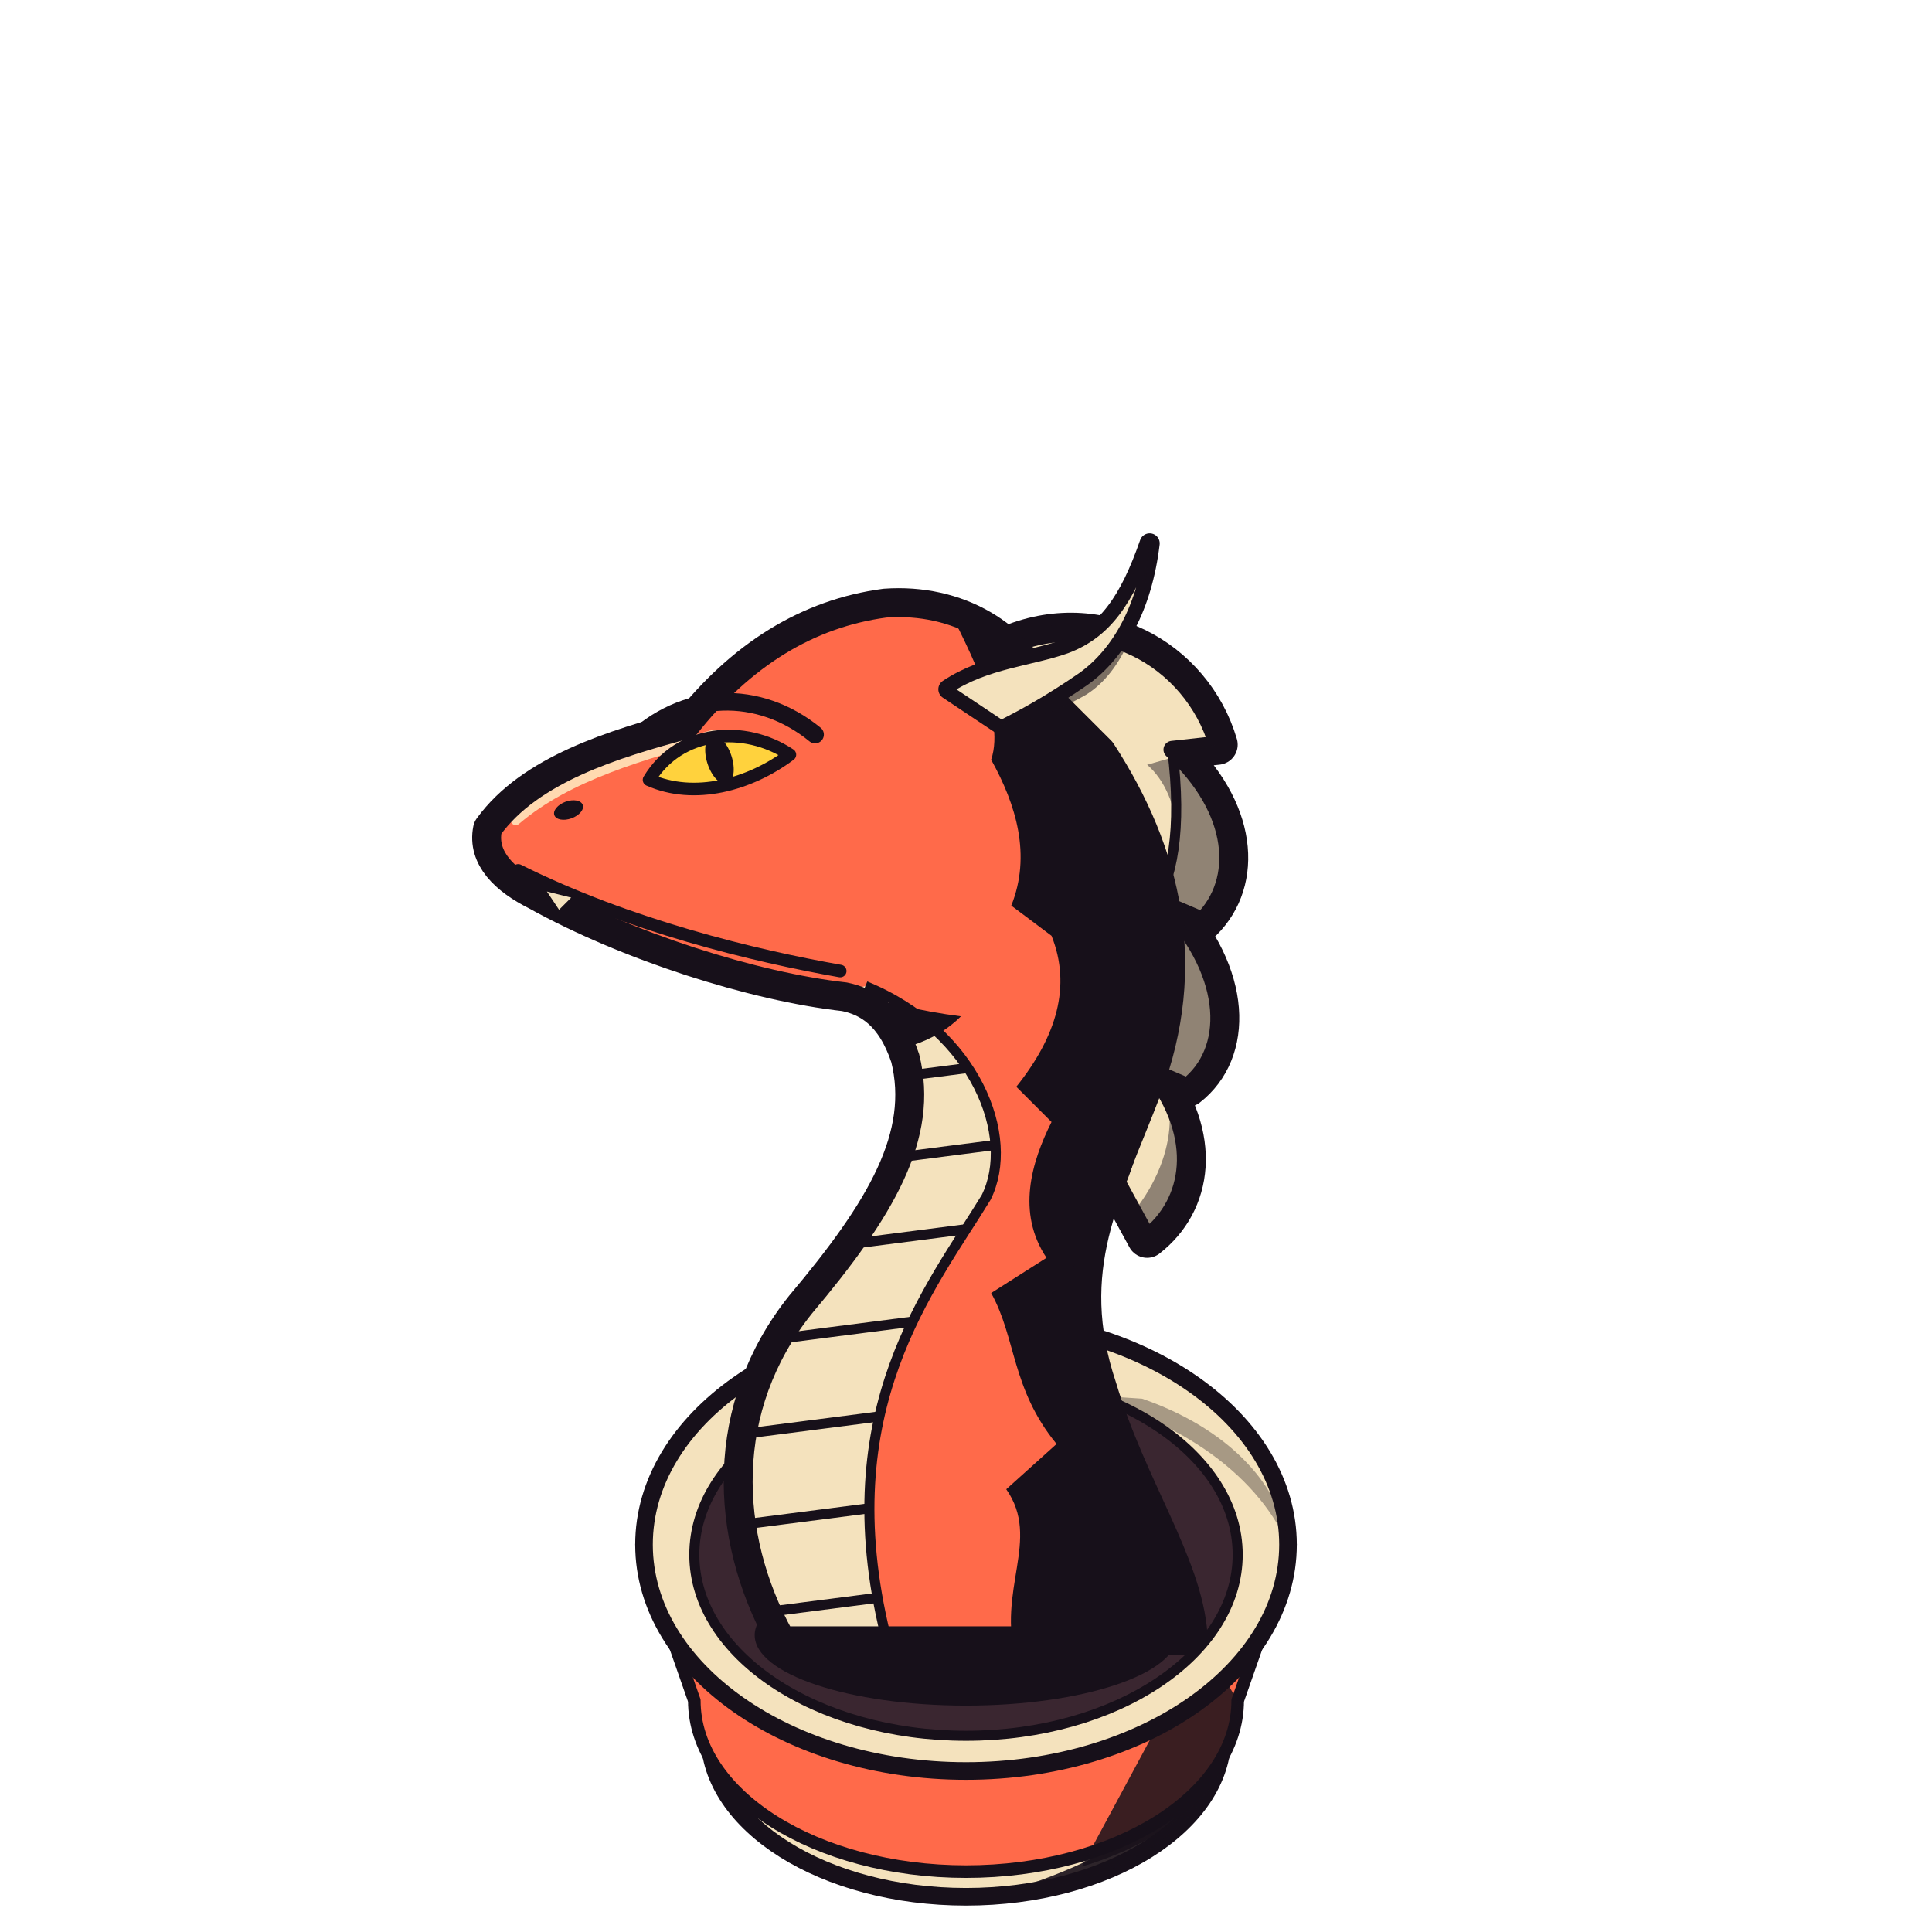
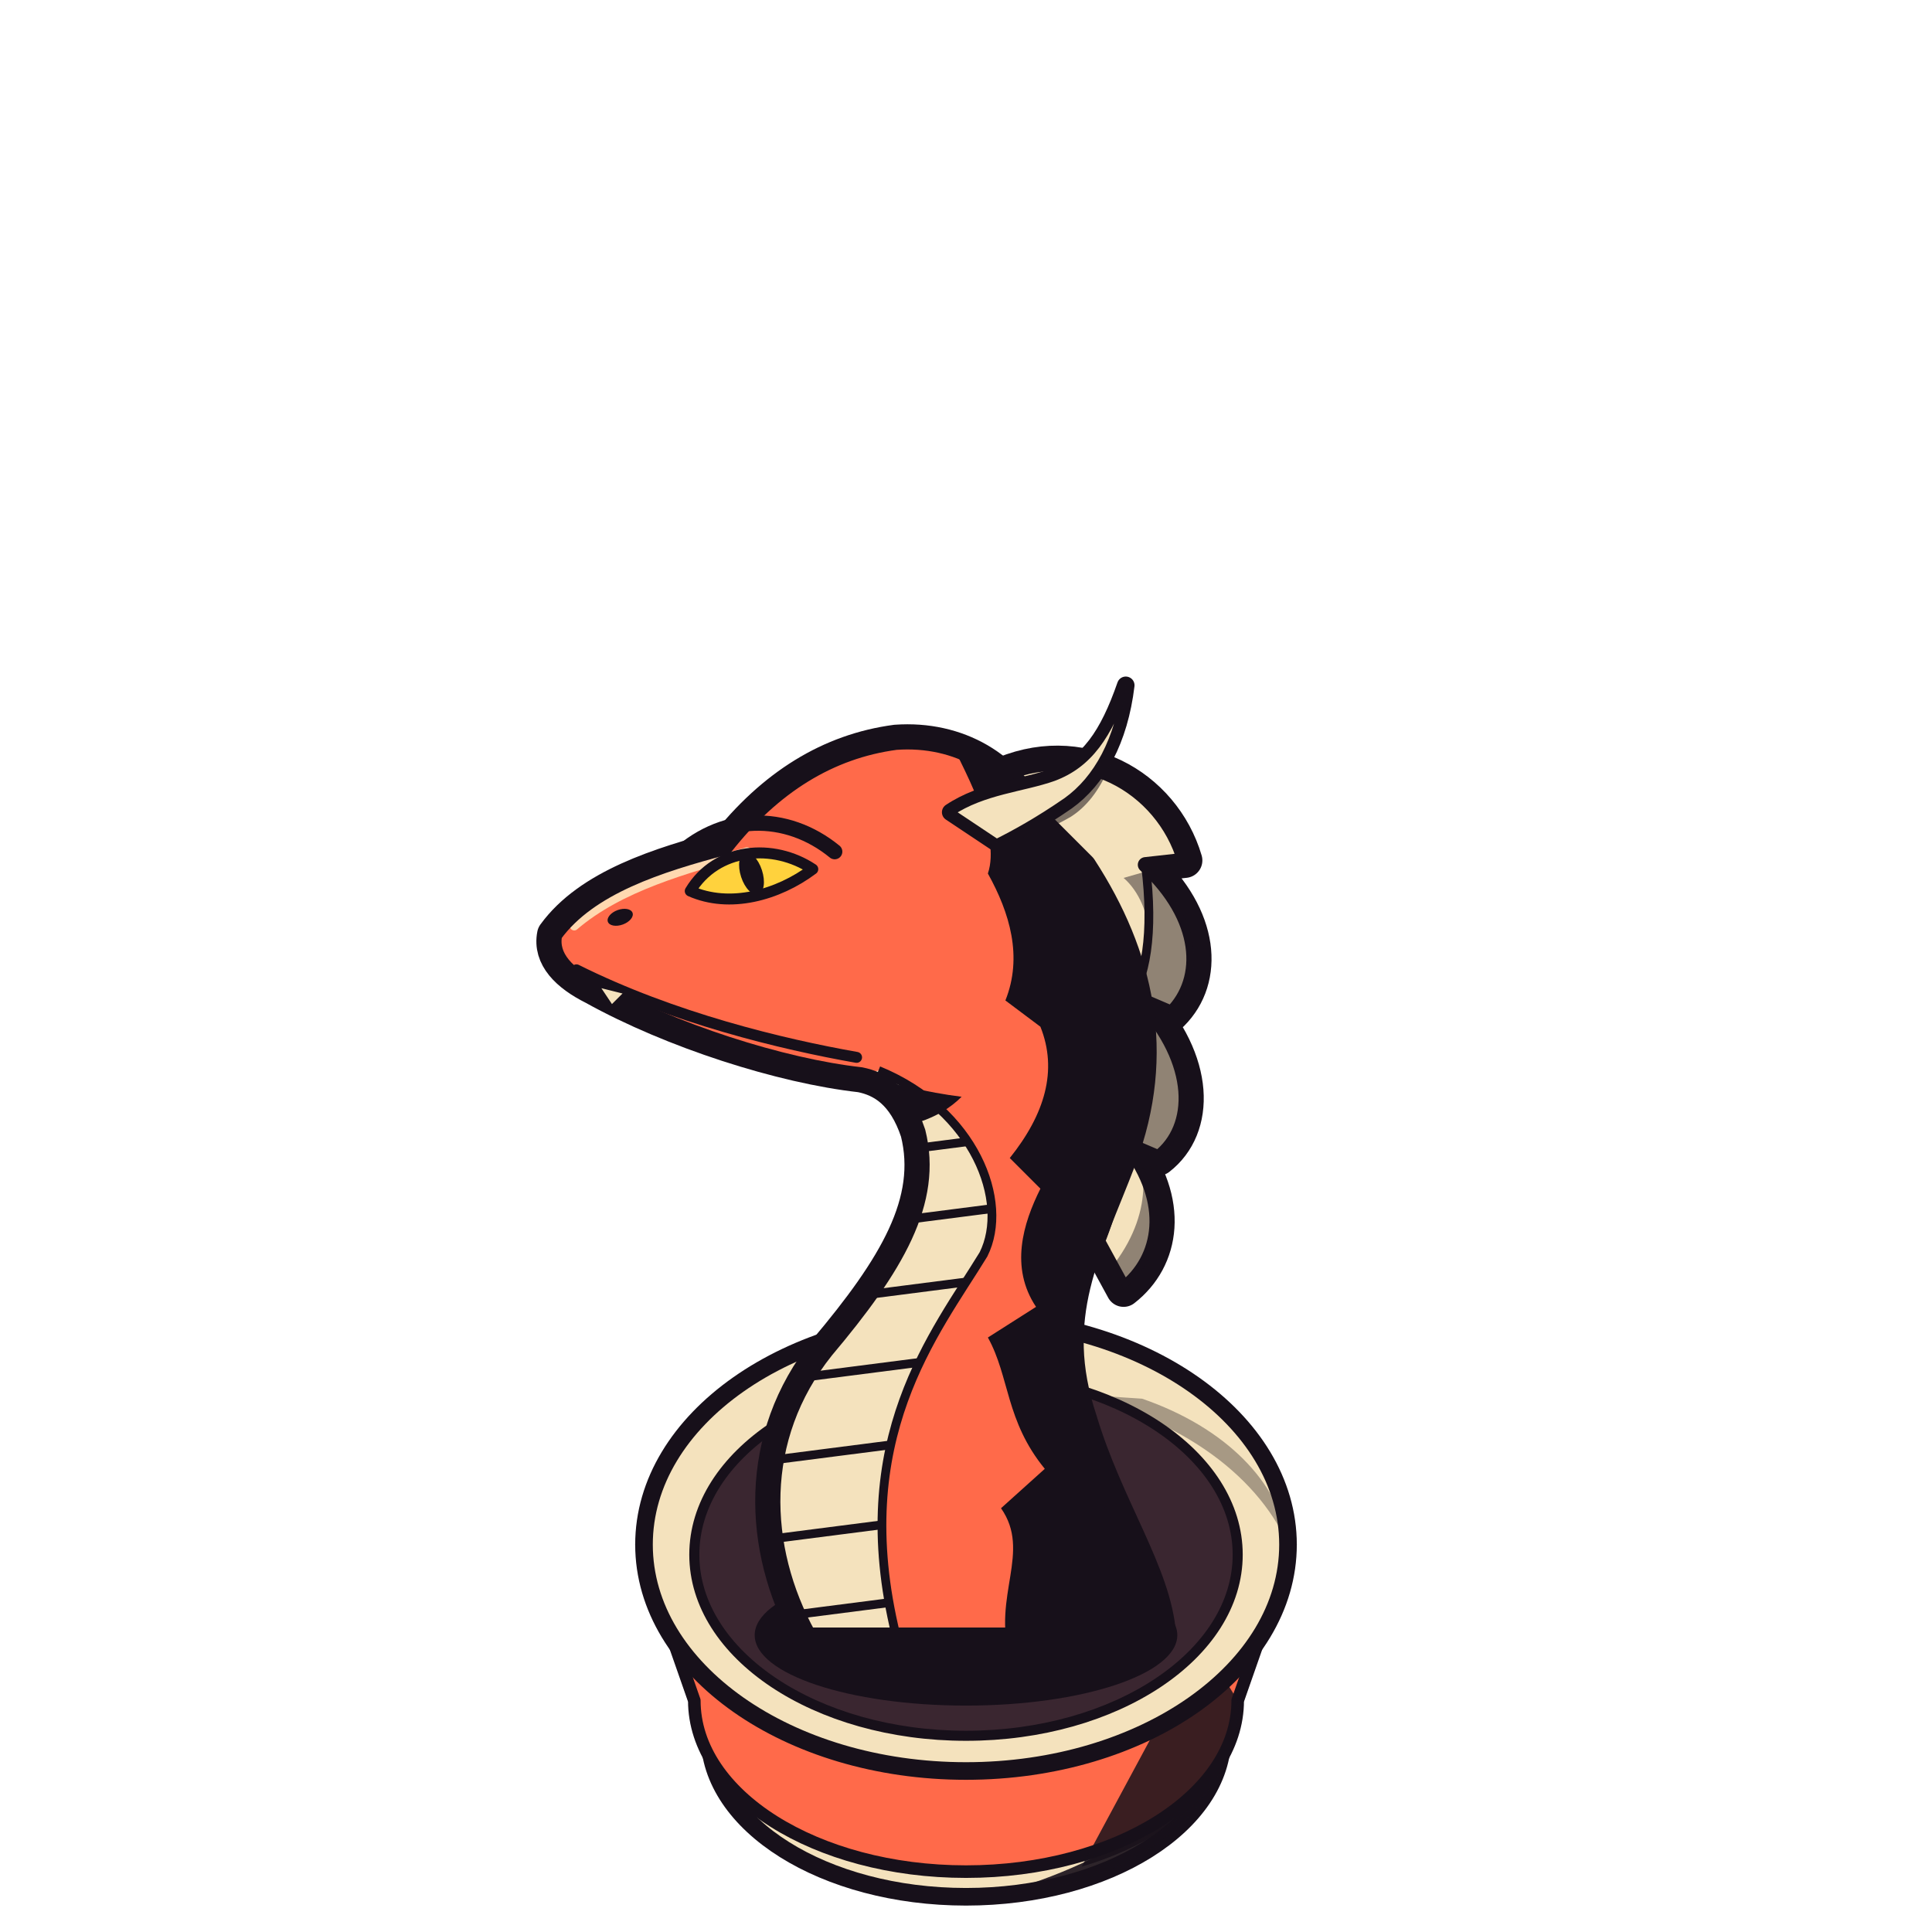
<svg xmlns="http://www.w3.org/2000/svg" viewBox="0 0 768 768" width="768" height="768">
  <path d="M256,614 L282,690 A102,64 0 0 0 486,690 L512,614 Z" fill="#f4e2bd" stroke="#17101a" stroke-width="7" stroke-linejoin="round" />
  <path d="M498,614 L486,690 A102,64 0 0 1 392,754 C440,742 478,716 486,690 Z" fill="#17101a" opacity=".9" />
  <path d="M262,636 L276,676 A108,68 0 0 0 492,676 L506,636 A128,90 0 0 1 262,636 Z" fill="#ff6a4a" stroke="#17101a" stroke-width="5" stroke-linejoin="round" />
  <path d="M470,640 L492,676 A108,68 0 0 1 430,742 L458,690 Z" fill="#17101a" opacity=".85" />
  <ellipse cx="384" cy="614" rx="128" ry="90" fill="#f4e2bd" stroke="#17101a" stroke-width="7" />
  <ellipse cx="384" cy="618" rx="108" ry="72" fill="#3a2630" stroke="#17101a" stroke-width="4" />
  <path d="M424,554 A128,90 0 0 1 512,614 A108,72 0 0 0 454,556 Z" fill="#17101a" opacity=".35" />
  <ellipse cx="384" cy="650" rx="84" ry="28" fill="#17101a" />
-   <path d="M398,258 C436,240 474,262 484,296 L466,298 C492,322 494,350 478,366 L464,360 C490,388 490,418 472,432 L458,426 C478,452 474,478 456,492 L444,470 C456,440 458,410 448,380 C442,340 430,300 398,258 Z" fill="none" stroke="#17101a" stroke-width="16" stroke-linejoin="round" />
-   <path d="M398,258 C436,240 474,262 484,296 L466,298 C492,322 494,350 478,366 L464,360 C490,388 490,418 472,432 L458,426 C478,452 474,478 456,492 L444,470 C456,440 458,410 448,380 C442,340 430,300 398,258 Z" fill="#f4e2bd" stroke="#17101a" stroke-width="7" stroke-linejoin="round" />
-   <path d="M466,298 C470,330 466,350 458,362 M464,360 C468,392 464,412 456,428" fill="none" stroke="#17101a" stroke-width="4" />
-   <path d="M484,296 L466,298 C492,322 494,350 478,366 L464,360 C490,388 490,418 472,432 L458,426 C478,452 474,478 456,492 L452,480 C470,456 468,430 454,420 C474,400 470,376 456,366 C474,346 470,316 456,304 Z" fill="#17101a" opacity=".45" />
-   <clipPath id="c2">
-     <path d="M196,330 C212,308 244,298 274,290 C296,262 322,246 352,242 C380,240 404,254 414,278 L436,300 C462,340 472,384 454,432 C438,474 420,504 436,552 C448,592 470,622 472,650 L312,650 C290,610 288,560 320,520 C352,482 370,452 362,420 C356,402 346,396 336,394 C300,390 250,374 214,354 C202,348 194,340 196,330 Z" />
-   </clipPath>
-   <path d="M196,330 C212,308 244,298 274,290 C296,262 322,246 352,242 C380,240 404,254 414,278 L436,300 C462,340 472,384 454,432 C438,474 420,504 436,552 C448,592 470,622 472,650 L312,650 C290,610 288,560 320,520 C352,482 370,452 362,420 C356,402 346,396 336,394 C300,390 250,374 214,354 C202,348 194,340 196,330 Z" fill="none" stroke="#17101a" stroke-width="16" stroke-linejoin="round" />
-   <path d="M196,330 C212,308 244,298 274,290 C296,262 322,246 352,242 C380,240 404,254 414,278 L436,300 C462,340 472,384 454,432 C438,474 420,504 436,552 C448,592 470,622 472,650 L312,650 C290,610 288,560 320,520 C352,482 370,452 362,420 C356,402 346,396 336,394 C300,390 250,374 214,354 C202,348 194,340 196,330 Z" fill="#ff6a4a" />
-   <g clip-path="url(#c2)">
-     <clipPath id="c2b">
-       <path d="M312,650 C290,610 288,560 320,520 C352,482 370,452 362,420 C356,402 346,396 336,394 L344,392 C388,410 404,452 392,476 C370,512 330,560 352,650 Z" />
+   <g transform="translate(384 650) scale(0.87) translate(-384 -650)">
+     <path d="M398,258 C436,240 474,262 484,296 L466,298 C492,322 494,350 478,366 L464,360 C490,388 490,418 472,432 L458,426 C478,452 474,478 456,492 L444,470 C456,440 458,410 448,380 C442,340 430,300 398,258 Z" fill="none" stroke="#17101a" stroke-width="16" stroke-linejoin="round" />
+     <path d="M398,258 C436,240 474,262 484,296 L466,298 C492,322 494,350 478,366 L464,360 C490,388 490,418 472,432 L458,426 C478,452 474,478 456,492 L444,470 C456,440 458,410 448,380 C442,340 430,300 398,258 Z" fill="#f4e2bd" stroke="#17101a" stroke-width="7" stroke-linejoin="round" />
+     <path d="M466,298 C470,330 466,350 458,362 M464,360 C468,392 464,412 456,428" fill="none" stroke="#17101a" stroke-width="4" />
+     <path d="M484,296 L466,298 C492,322 494,350 478,366 L464,360 C490,388 490,418 472,432 L458,426 C478,452 474,478 456,492 L452,480 C470,456 468,430 454,420 C474,400 470,376 456,366 C474,346 470,316 456,304 Z" fill="#17101a" opacity=".45" />
+     <clipPath id="c2">
+       <path d="M196,330 C212,308 244,298 274,290 C296,262 322,246 352,242 C380,240 404,254 414,278 L436,300 C462,340 472,384 454,432 C438,474 420,504 436,552 C448,592 470,622 472,650 L312,650 C290,610 288,560 320,520 C352,482 370,452 362,420 C356,402 346,396 336,394 C300,390 250,374 214,354 C202,348 194,340 196,330 Z" />
    </clipPath>
-     <path d="M312,650 C290,610 288,560 320,520 C352,482 370,452 362,420 C356,402 346,396 336,394 L344,392 C388,410 404,452 392,476 C370,512 330,560 352,650 Z" fill="#f4e2bd" />
-     <g clip-path="url(#c2b)" stroke="#17101a" stroke-width="4">
-       <path d="M280,438 L420,420" />
-       <path d="M280,470 L420,452" />
-       <path d="M280,502 L420,484" />
-       <path d="M280,536 L420,518" />
-       <path d="M280,572 L420,554" />
-       <path d="M280,608 L420,590" />
-       <path d="M280,644 L420,626" />
+     <path d="M196,330 C212,308 244,298 274,290 C296,262 322,246 352,242 C380,240 404,254 414,278 L436,300 C462,340 472,384 454,432 C438,474 420,504 436,552 C448,592 470,622 472,650 L312,650 C290,610 288,560 320,520 C352,482 370,452 362,420 C356,402 346,396 336,394 C300,390 250,374 214,354 C202,348 194,340 196,330 Z" fill="none" stroke="#17101a" stroke-width="16" stroke-linejoin="round" />
+     <path d="M196,330 C212,308 244,298 274,290 C296,262 322,246 352,242 C380,240 404,254 414,278 L436,300 C462,340 472,384 454,432 C438,474 420,504 436,552 C448,592 470,622 472,650 L312,650 C290,610 288,560 320,520 C352,482 370,452 362,420 C356,402 346,396 336,394 C300,390 250,374 214,354 C202,348 194,340 196,330 Z" fill="#ff6a4a" />
+     <g clip-path="url(#c2)">
+       <clipPath id="c2b">
+         <path d="M312,650 C290,610 288,560 320,520 C352,482 370,452 362,420 C356,402 346,396 336,394 L344,392 C388,410 404,452 392,476 C370,512 330,560 352,650 Z" />
+       </clipPath>
+       <path d="M312,650 C290,610 288,560 320,520 C352,482 370,452 362,420 C356,402 346,396 336,394 L344,392 C388,410 404,452 392,476 C370,512 330,560 352,650 Z" fill="#f4e2bd" />
+       <g clip-path="url(#c2b)" stroke="#17101a" stroke-width="4">
+         <path d="M280,438 L420,420" />
+         <path d="M280,470 L420,452" />
+         <path d="M280,502 L420,484" />
+         <path d="M280,536 L420,518" />
+         <path d="M280,572 L420,554" />
+         <path d="M280,608 L420,590" />
+         <path d="M280,644 L420,626" />
+       </g>
+       <path d="M344,392 C388,410 404,452 392,476 C370,512 330,560 352,650" fill="none" stroke="#17101a" stroke-width="4" />
+       <path d="M372,232 L480,232 L480,660 L404,660 C396,632 414,612 400,592 L420,574 C402,552 404,532 394,514 L416,500 C404,482 410,462 418,446 L404,432 C420,412 426,392 418,372 L402,360 C410,340 404,320 394,302 C400,284 384,256 372,232 Z" fill="#17101a" />
+       <path d="M336,394 C300,390 250,374 214,354 C230,374 290,402 336,418 C356,420 372,414 382,404 C366,402 350,398 336,394 Z" fill="#17101a" />
+       <path d="M205,326 C226,308 256,300 284,292" fill="none" stroke="#ffd9b0" stroke-width="4" stroke-linecap="round" />
    </g>
-     <path d="M344,392 C388,410 404,452 392,476 C370,512 330,560 352,650" fill="none" stroke="#17101a" stroke-width="4" />
-     <path d="M372,232 L480,232 L480,660 L404,660 C396,632 414,612 400,592 L420,574 C402,552 404,532 394,514 L416,500 C404,482 410,462 418,446 L404,432 C420,412 426,392 418,372 L402,360 C410,340 404,320 394,302 C400,284 384,256 372,232 Z" fill="#17101a" />
-     <path d="M336,394 C300,390 250,374 214,354 C230,374 290,402 336,418 C356,420 372,414 382,404 C366,402 350,398 336,394 Z" fill="#17101a" />
-     <path d="M205,326 C226,308 256,300 284,292" fill="none" stroke="#ffd9b0" stroke-width="4" stroke-linecap="round" />
-   </g>
-   <path d="M196,330 C212,308 244,298 274,290 C296,262 322,246 352,242 C380,240 404,254 414,278 L436,300 C462,340 472,384 454,432 C438,474 420,504 436,552 C448,592 470,622 472,650 L312,650 C290,610 288,560 320,520 C352,482 370,452 362,420 C356,402 346,396 336,394 C300,390 250,374 214,354 C202,348 194,340 196,330 Z" fill="none" stroke="#17101a" stroke-width="7" stroke-linejoin="round" />
-   <g transform="translate(284,304) scale(1)">
-     <path d="M-26,6 C-14,-14 12,-16 30,-4 C14,8 -8,14 -26,6 Z" fill="#ffd23d" stroke="#17101a" stroke-width="5" stroke-linejoin="round" />
-     <ellipse cx="2" cy="-2" rx="5" ry="10" transform="rotate(-18 2 -2)" fill="#17101a" />
-     <path d="M-34,-8 C-12,-30 18,-30 40,-12" fill="none" stroke="#17101a" stroke-width="7" stroke-linecap="round" />
-   </g>
-   <ellipse cx="226" cy="322" rx="6" ry="3.5" fill="#17101a" transform="rotate(-20 226 322)" />
-   <path d="M206,346 C250,368 300,380 334,386" fill="none" stroke="#17101a" stroke-width="5" stroke-linecap="round" />
-   <path d="M214,352 L222,364 L230,356 Z" fill="#f4e2bd" stroke="#17101a" stroke-width="3" stroke-linejoin="round" />
-   <g transform="translate(392 282) scale(0.5) translate(-392 -282)">
-     <path d="M362,266 C392,246 428,244 456,234 C488,222 506,196 522,150 C516,200 496,236 468,256 C442,274 420,286 404,294 Z" fill="none" stroke="#17101a" stroke-width="16" stroke-linejoin="round" />
-     <path d="M362,266 C392,246 428,244 456,234 C488,222 506,196 522,150 C516,200 496,236 468,256 C442,274 420,286 404,294 Z" fill="#f4e2bd" stroke="#17101a" stroke-width="7" stroke-linejoin="round" />
-     <path d="M468,256 C496,236 516,200 522,150 C518,212 500,252 472,270 C448,284 424,292 404,294 C428,282 448,270 468,256 Z" fill="#17101a" opacity=".55" />
+     <path d="M196,330 C212,308 244,298 274,290 C296,262 322,246 352,242 C380,240 404,254 414,278 L436,300 C462,340 472,384 454,432 C438,474 420,504 436,552 C448,592 470,622 472,650 L312,650 C290,610 288,560 320,520 C352,482 370,452 362,420 C356,402 346,396 336,394 C300,390 250,374 214,354 C202,348 194,340 196,330 Z" fill="none" stroke="#17101a" stroke-width="7" stroke-linejoin="round" />
+     <g transform="translate(284,304) scale(1)">
+       <path d="M-26,6 C-14,-14 12,-16 30,-4 C14,8 -8,14 -26,6 Z" fill="#ffd23d" stroke="#17101a" stroke-width="5" stroke-linejoin="round" />
+       <ellipse cx="2" cy="-2" rx="5" ry="10" transform="rotate(-18 2 -2)" fill="#17101a" />
+       <path d="M-34,-8 C-12,-30 18,-30 40,-12" fill="none" stroke="#17101a" stroke-width="7" stroke-linecap="round" />
+     </g>
+     <ellipse cx="226" cy="322" rx="6" ry="3.5" fill="#17101a" transform="rotate(-20 226 322)" />
+     <path d="M206,346 C250,368 300,380 334,386" fill="none" stroke="#17101a" stroke-width="5" stroke-linecap="round" />
+     <path d="M214,352 L222,364 L230,356 Z" fill="#f4e2bd" stroke="#17101a" stroke-width="3" stroke-linejoin="round" />
+     <g transform="translate(392 282) scale(0.5) translate(-392 -282)">
+       <path d="M362,266 C392,246 428,244 456,234 C488,222 506,196 522,150 C516,200 496,236 468,256 C442,274 420,286 404,294 Z" fill="none" stroke="#17101a" stroke-width="16" stroke-linejoin="round" />
+       <path d="M362,266 C392,246 428,244 456,234 C488,222 506,196 522,150 C516,200 496,236 468,256 C442,274 420,286 404,294 Z" fill="#f4e2bd" stroke="#17101a" stroke-width="7" stroke-linejoin="round" />
+       <path d="M468,256 C496,236 516,200 522,150 C518,212 500,252 472,270 C448,284 424,292 404,294 C428,282 448,270 468,256 Z" fill="#17101a" opacity=".55" />
+     </g>
  </g>
</svg>
